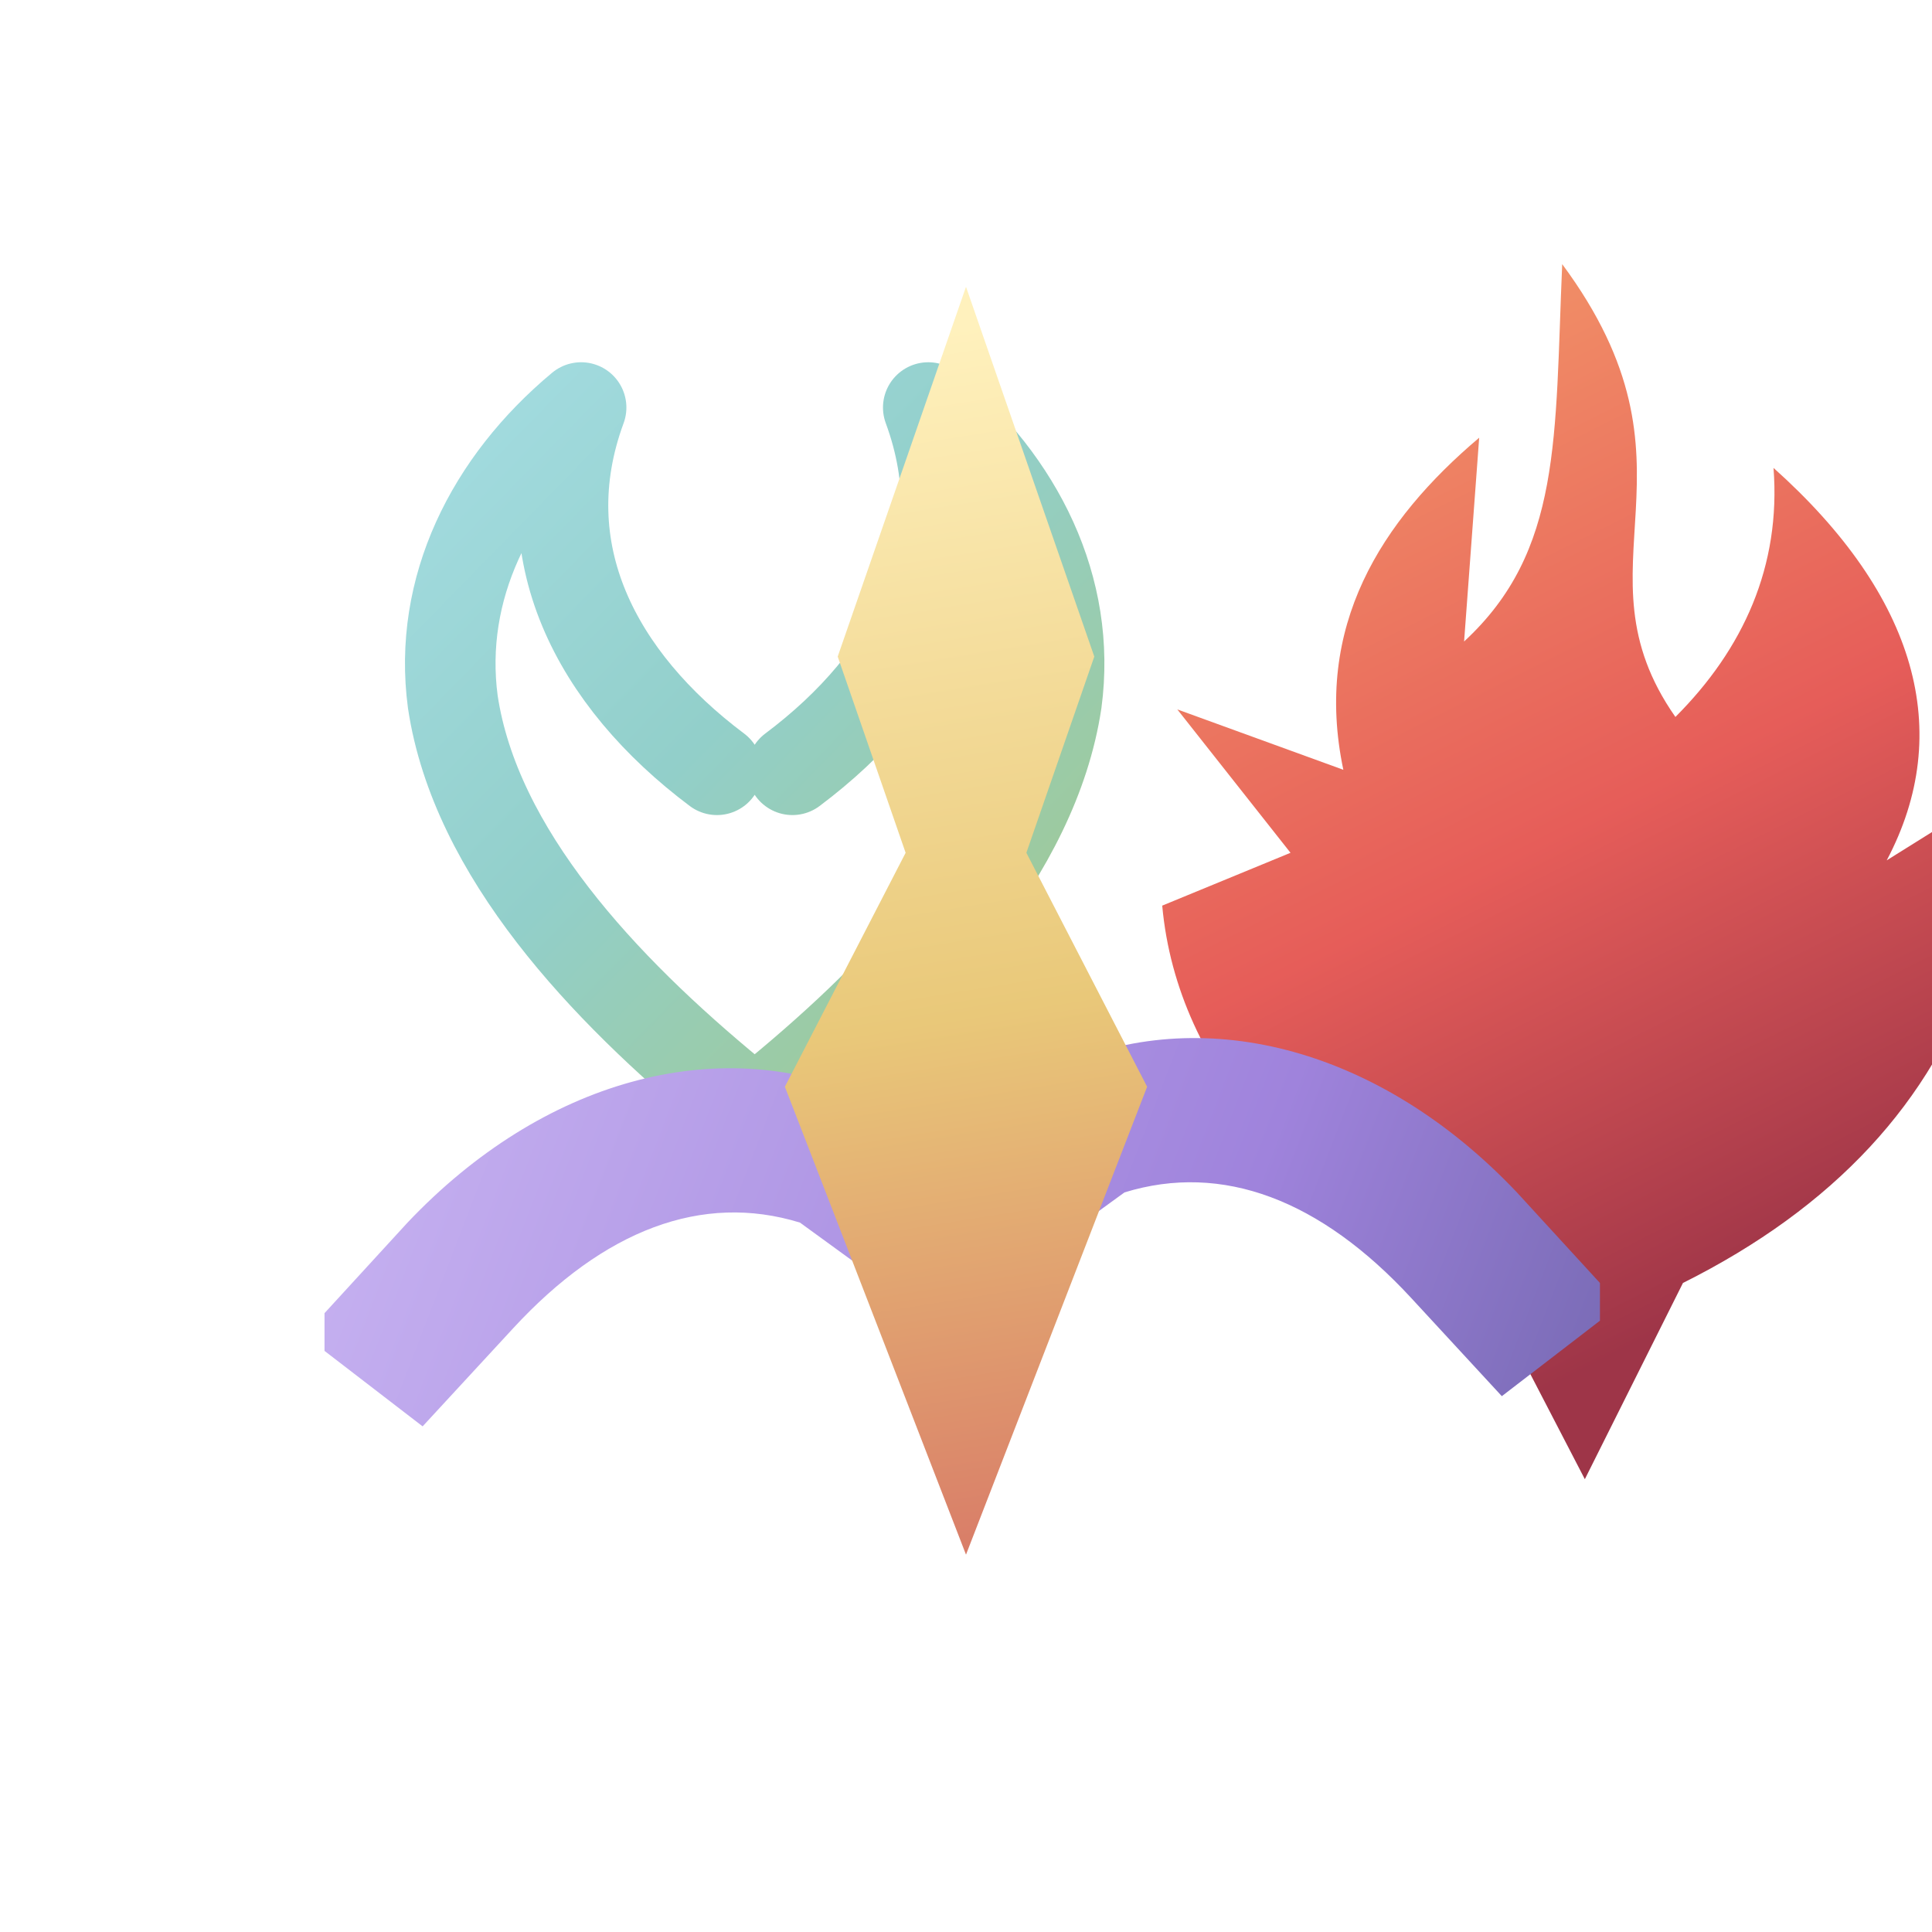
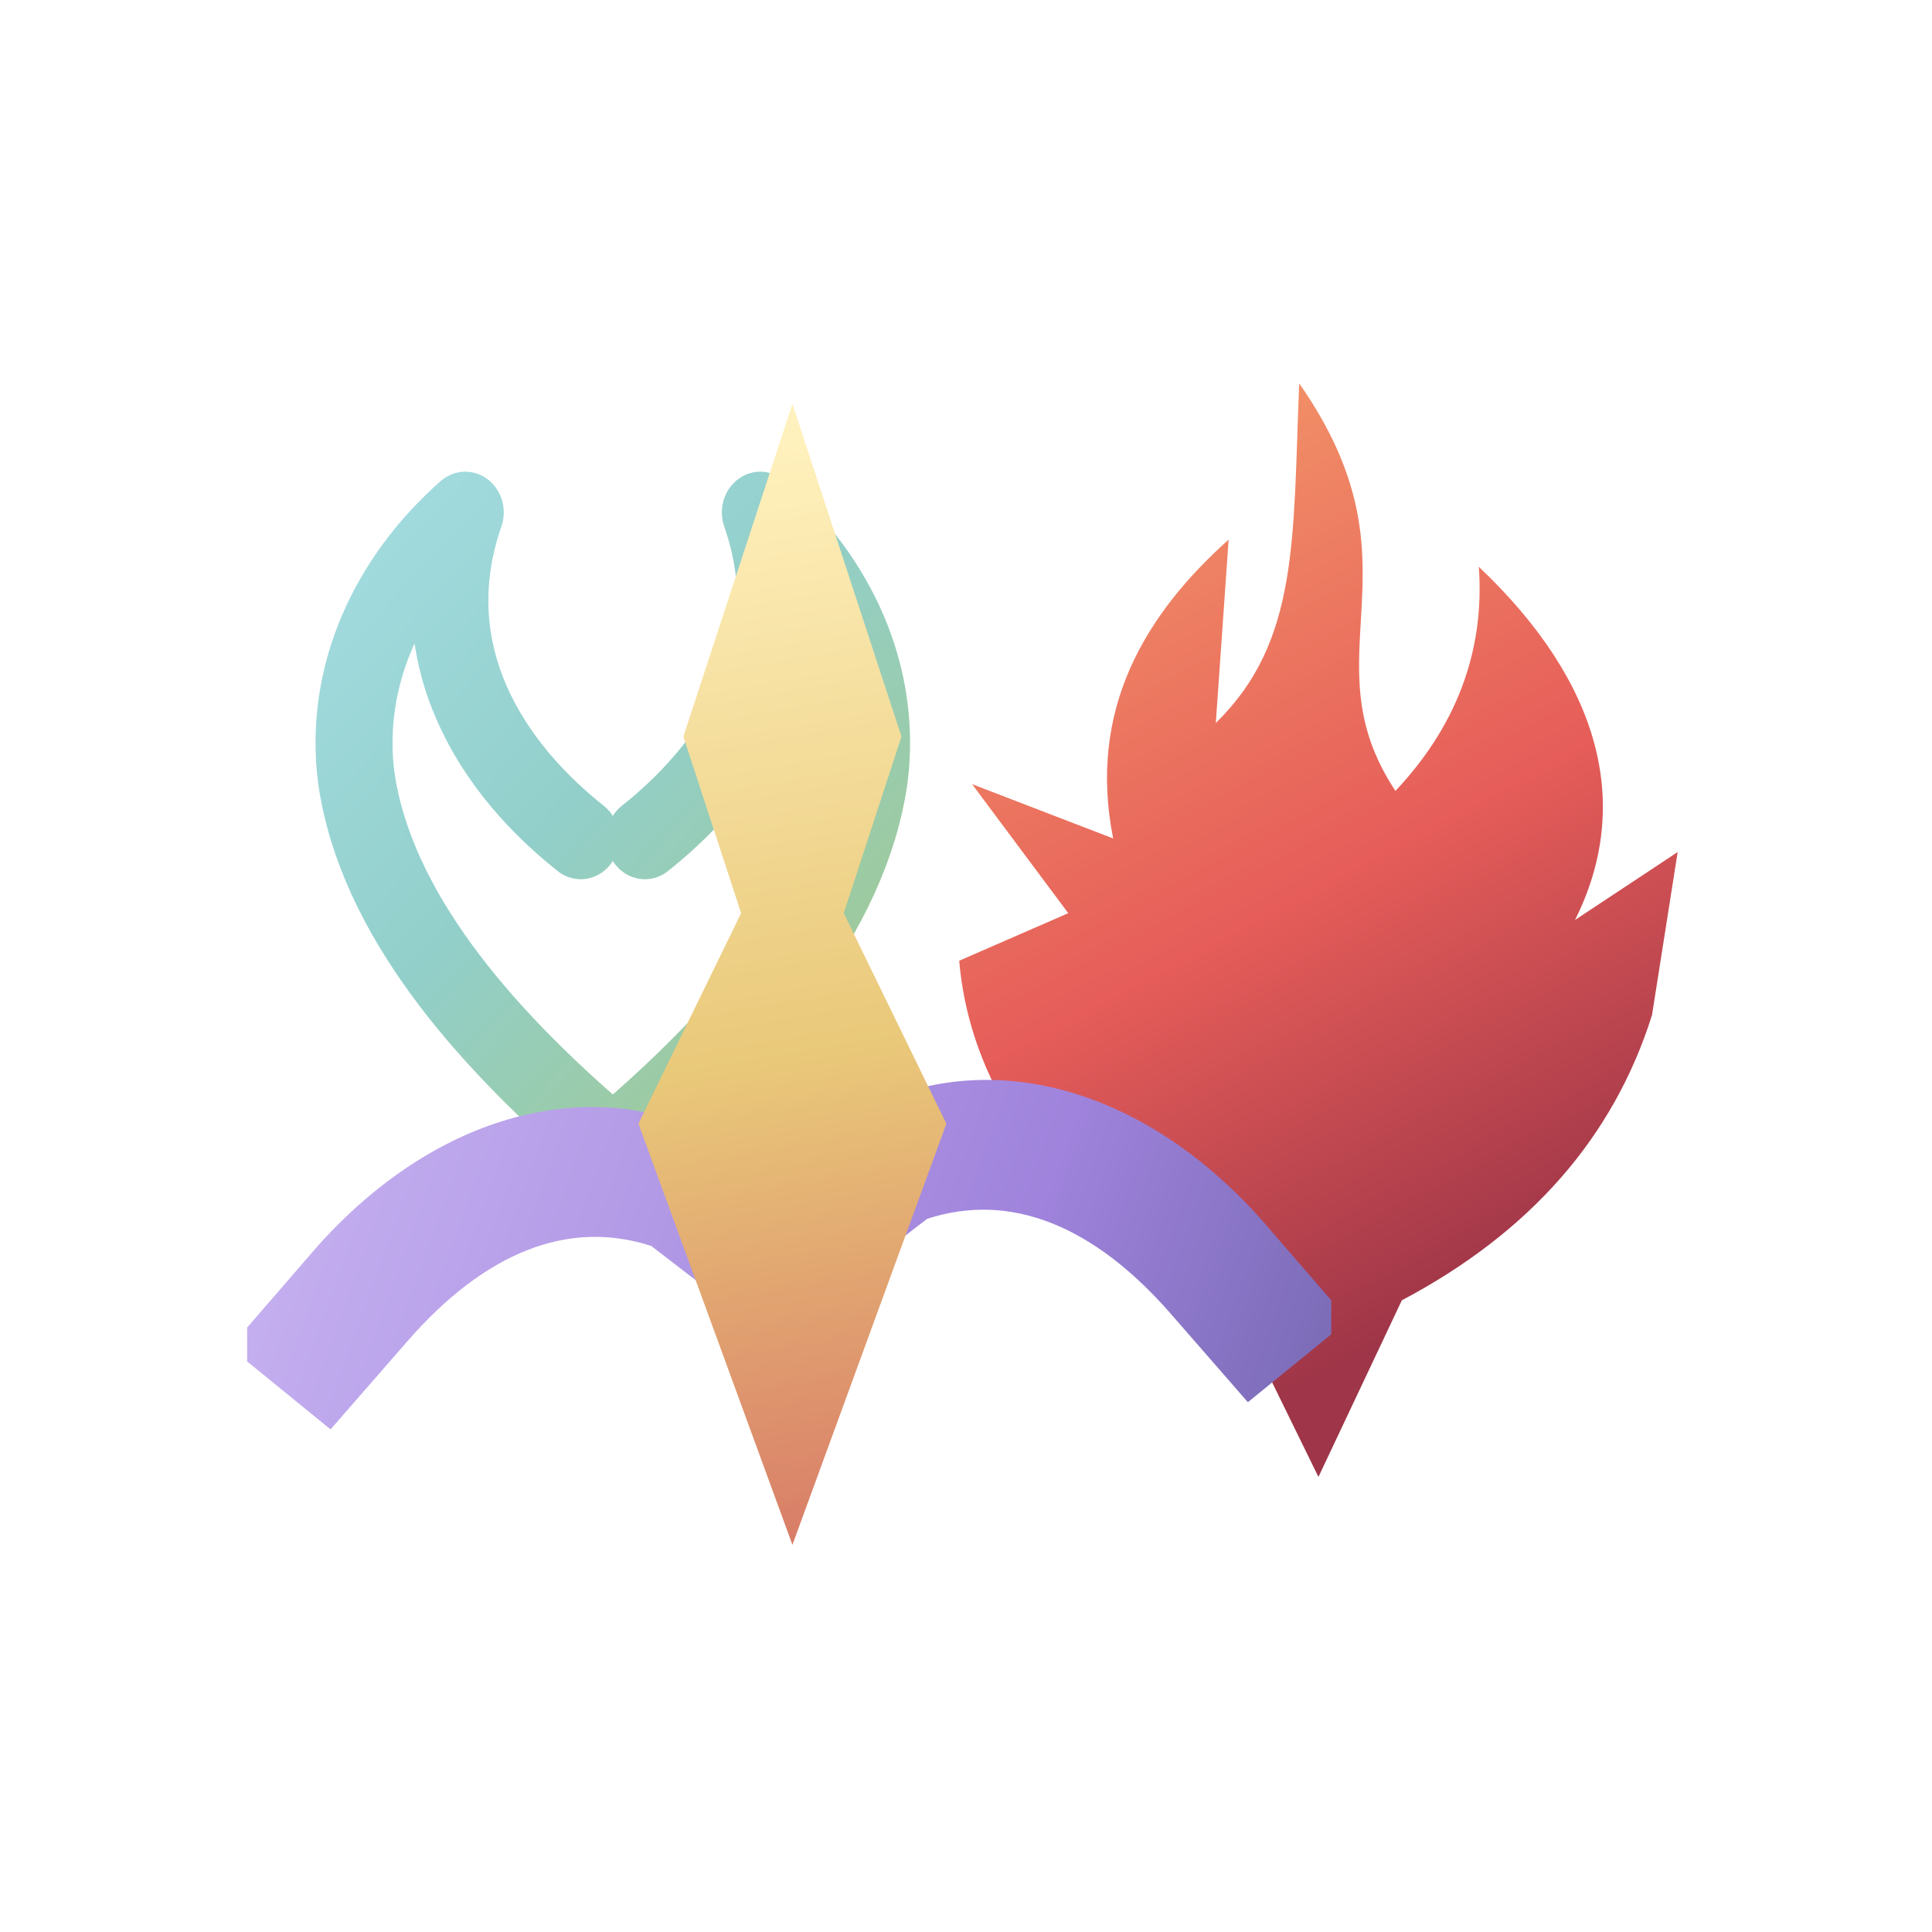
<svg xmlns="http://www.w3.org/2000/svg" viewBox="0 0 256 256" fill="none">
  <defs>
    <linearGradient id="inferno" x1="170" y1="40" x2="235" y2="169" gradientUnits="userSpaceOnUse">
      <stop stop-color="#f39769" />
      <stop offset=".55" stop-color="#e65d59" />
      <stop offset="1" stop-color="#9e3548" />
    </linearGradient>
    <linearGradient id="paraiso" x1="38" y1="49" x2="128" y2="137" gradientUnits="userSpaceOnUse">
      <stop stop-color="#a9e0e8" />
      <stop offset=".58" stop-color="#92cfca" />
      <stop offset="1" stop-color="#9fc997" />
    </linearGradient>
    <linearGradient id="limbo" x1="43" y1="165" x2="212" y2="230" gradientUnits="userSpaceOnUse">
      <stop stop-color="#c5b0f0" />
      <stop offset=".62" stop-color="#9f83dc" />
      <stop offset="1" stop-color="#6d63a9" />
    </linearGradient>
    <linearGradient id="convergence" x1="117" y1="45" x2="143" y2="207" gradientUnits="userSpaceOnUse">
      <stop stop-color="#fff1bd" />
      <stop offset=".55" stop-color="#e9c879" />
      <stop offset="1" stop-color="#d87967" />
    </linearGradient>
  </defs>
-   <path d="M97 145c-17-14-34-32-37-52-2-15 5-29 17-39-7 19 2 36 18 48M103 145c17-14 34-32 37-52 2-15-5-29-17-39 7 19-2 36-18 48" stroke="url(#paraiso)" stroke-width="12" stroke-linecap="round" stroke-linejoin="round" />
-   <path fill="url(#inferno)" d="M207 35c20 27 1 40 15 60 9-9 14-20 13-33 19 17 24 35 15 52l16-10-4 24c-6 18-19 32-39 42l-13 26-14-27c-23-9-40-27-42-49l17-7-15-19 22 8c-4-19 5-33 18-44l-2 27c13-12 12-27 13-50Z" />
-   <path fill="url(#limbo)" d="m43 174 11-12c18-19 41-25 60-17l15 11-12 14-11-8c-13-4-26 1-38 14l-12 13-13-10Zm169-4-11-12c-18-19-41-25-60-17l-15 11 12 14 11-8c13-4 26 1 38 14l12 13 13-10Z" />
-   <path fill="url(#convergence)" d="m128 38-17 49 9 26-16 31 24 62 24-62-16-31 9-26-17-49Zm0 45v77" />
+   <g transform="translate(-3.8 19.3) scale(.85 .9)">
+     <path d="M97 145c-17-14-34-32-37-52-2-15 5-29 17-39-7 19 2 36 18 48M103 145c17-14 34-32 37-52 2-15-5-29-17-39 7 19-2 36-18 48" stroke="url(#paraiso)" stroke-width="12" stroke-linecap="round" stroke-linejoin="round" />
+     <path fill="url(#inferno)" d="M207 35c20 27 1 40 15 60 9-9 14-20 13-33 19 17 24 35 15 52l16-10-4 24c-6 18-19 32-39 42l-13 26-14-27c-23-9-40-27-42-49l17-7-15-19 22 8c-4-19 5-33 18-44l-2 27c13-12 12-27 13-50Z" />
+     <path fill="url(#limbo)" d="m43 174 11-12c18-19 41-25 60-17l15 11-12 14-11-8c-13-4-26 1-38 14l-12 13-13-10Zm169-4-11-12c-18-19-41-25-60-17l-15 11 12 14 11-8c13-4 26 1 38 14l12 13 13-10Z" />
+     <path fill="url(#convergence)" d="m128 38-17 49 9 26-16 31 24 62 24-62-16-31 9-26-17-49Zm0 45v77" />
+   </g>
</svg>
